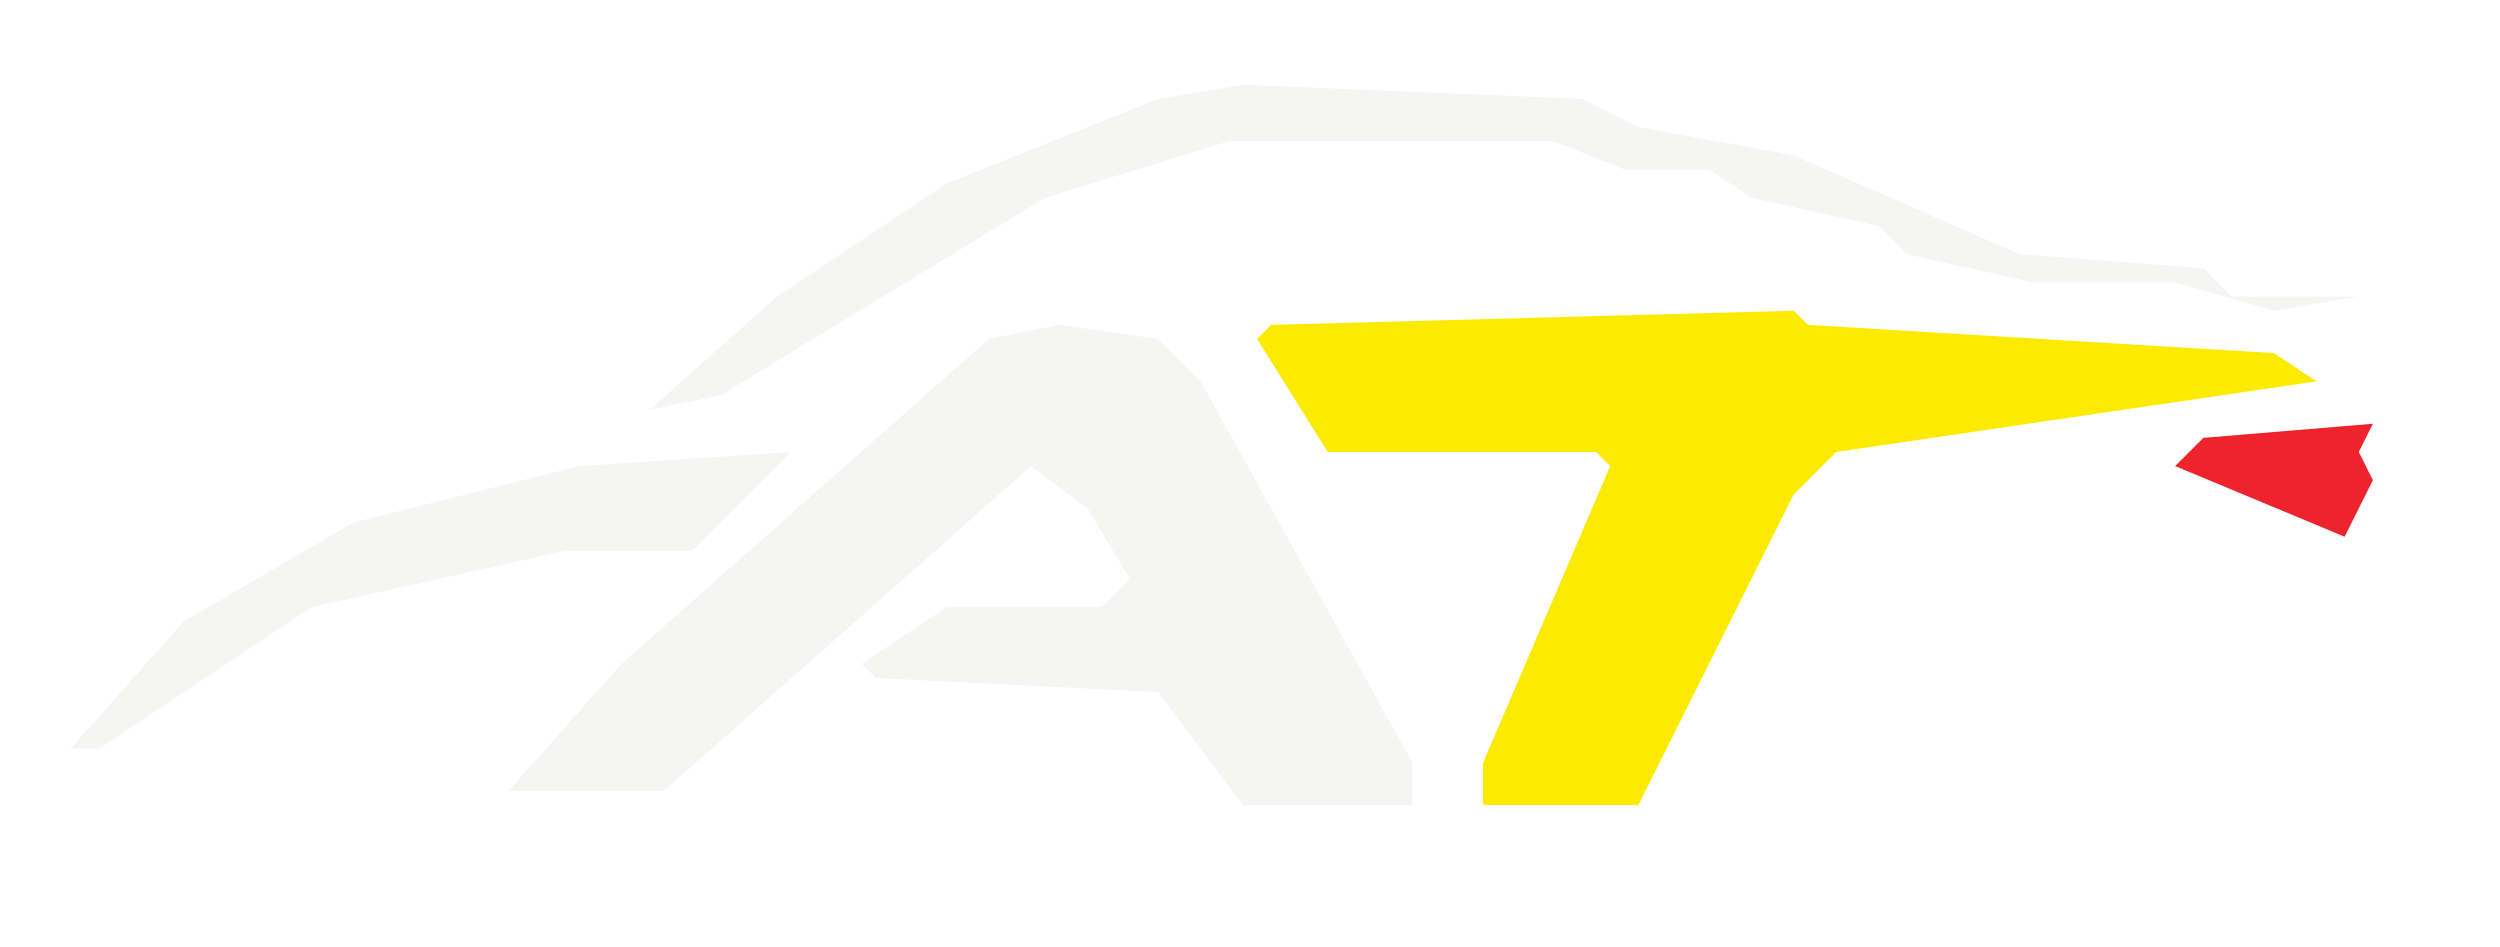
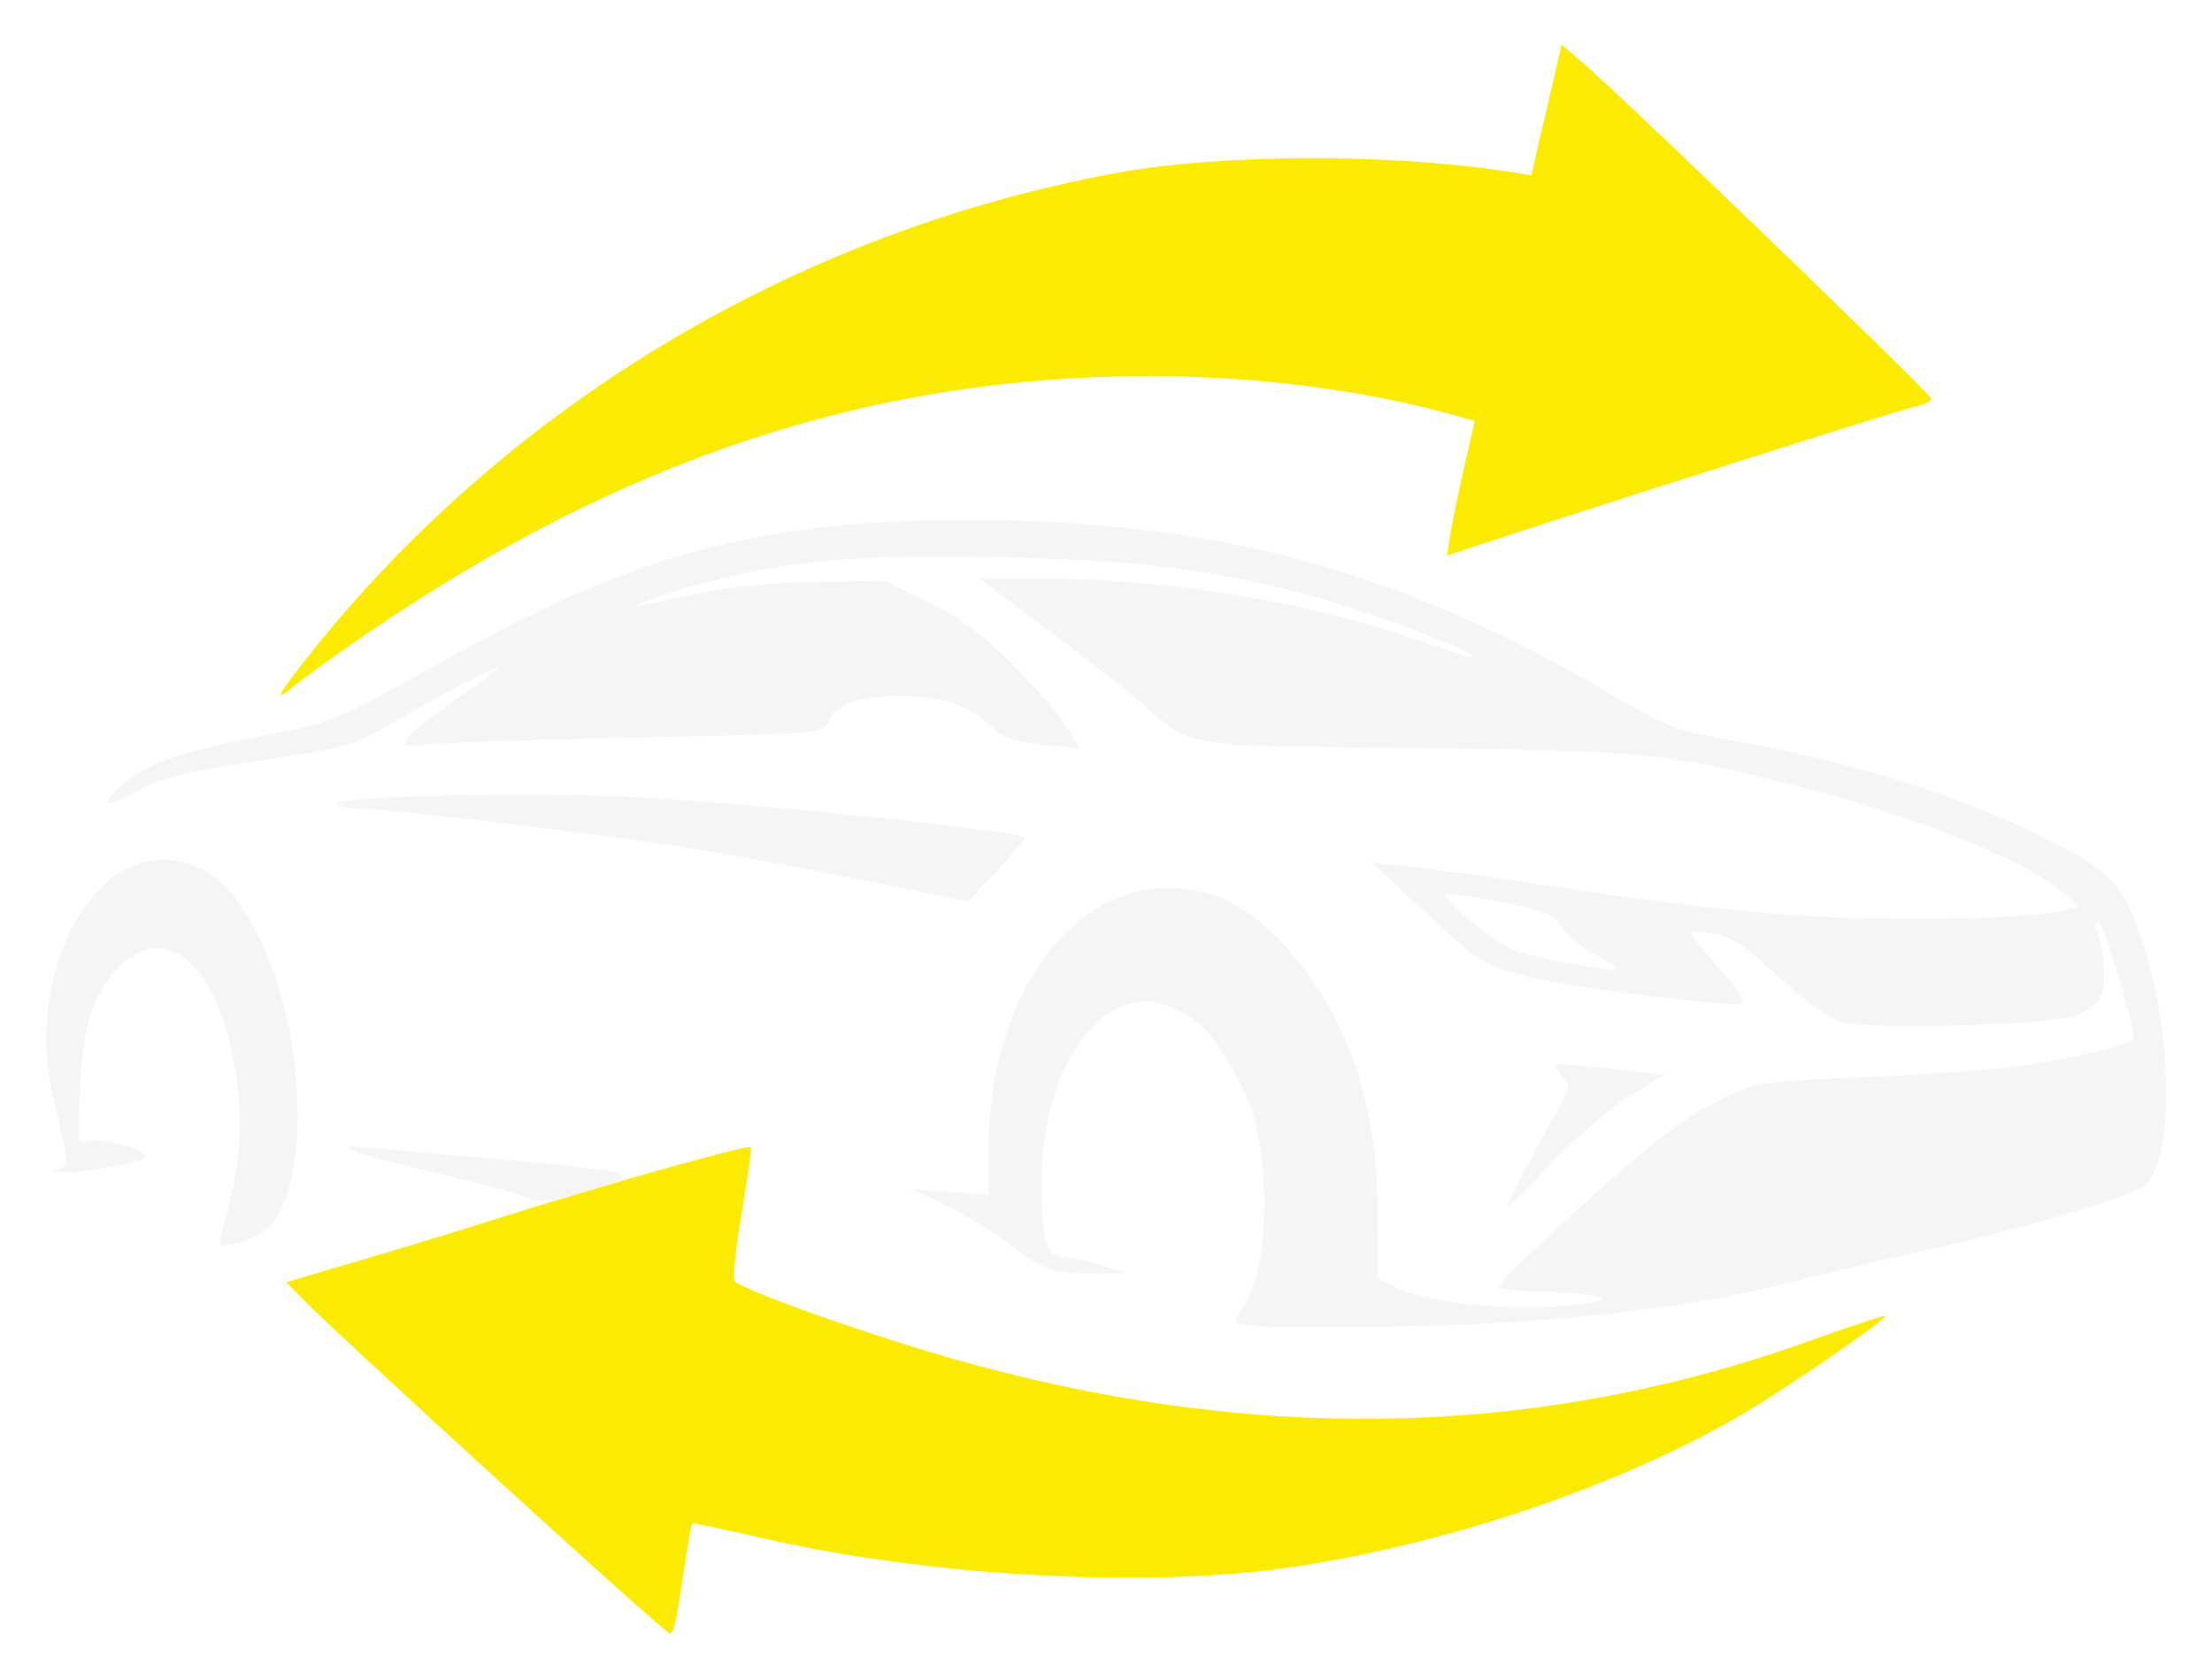
- <svg xmlns="http://www.w3.org/2000/svg" viewBox="0 0 177 67">
-   <path fill="#F5F5F3" fill-rule="evenodd" d="M56 32 L41 33 L25 37 L13 44 L5 53 L7 53 L22 43 L40 39 L49 39ZM100 54 L85 27 L82 24 L75 23 L70 24 L44 47 L36 56 L47 56 L73 33 L77 36 L80 41 L78 43 L67 43 L61 47 L62 48 L82 49 L88 57 L100 57ZM46 29 L51 28 L74 14 L87 10 L110 10 L115 12 L121 12 L124 14 L133 16 L135 18 L144 20 L154 20 L161 22 L167 21 L158 21 L156 19 L143 18 L127 11 L116 9 L112 7 L88 6 L82 7 L67 13 L55 21Z" />
-   <path fill="#FAEB00" fill-rule="evenodd" d="M89 24 L94 32 L113 32 L114 33 L105 54 L105 57 L116 57 L127 35 L130 32 L164 27 L161 25 L128 23 L127 22 L90 23Z" />
-   <path fill="#EF232B" fill-rule="evenodd" d="M154 33 L166 38 L168 34 L167 32 L168 30 L156 31Z" />
+ <svg xmlns="http://www.w3.org/2000/svg" width="394" height="299" viewBox="0 0 394 299" role="img" aria-labelledby="title desc">
+   <path fill="#F5F5F6" fill-rule="evenodd" d="M224.750,236.285 C222.137,236.068 220.000,235.716 220.000,235.502 C220.000,235.289 220.904,233.583 222.008,231.711 C225.587,225.645 226.267,210.810 223.483,199.500 C222.265,194.550 216.862,185.062 213.788,182.475 C212.205,181.143 209.174,179.533 207.053,178.898 C195.965,175.576 185.624,190.525 185.539,210.000 C185.489,221.367 186.274,223.979 189.769,224.077 C191.271,224.119 194.300,224.747 196.500,225.472 L200.500,226.790 194.815,226.895 C187.927,227.022 185.083,226.022 179.629,221.552 C177.331,219.669 172.536,216.708 168.975,214.973 L162.500,211.817 169.250,212.371 L176.000,212.925 176.017,205.212 C176.081,177.137 191.386,156.315 210.509,158.289 C217.696,159.031 222.766,161.869 228.909,168.591 C239.725,180.425 245.275,196.261 245.413,215.679 L245.500,227.858 248.810,229.442 C254.999,232.402 271.006,233.803 281.610,232.313 C285.756,231.730 286.120,231.517 284.000,230.912 C282.625,230.520 278.238,230.155 274.250,230.100 C270.262,230.045 267.000,229.628 267.000,229.174 C267.000,228.243 282.931,213.403 293.418,204.567 C297.223,201.361 303.249,197.374 306.809,195.709 C313.020,192.802 314.043,192.648 332.088,191.895 C342.431,191.463 354.630,190.605 359.197,189.988 C369.849,188.548 380.000,186.023 380.000,184.813 C380.000,182.130 374.537,164.000 373.729,164.000 C373.210,164.000 373.080,164.767 373.440,165.705 C374.831,169.330 375.185,175.786 374.104,177.806 C373.484,178.965 371.294,180.424 369.238,181.050 C363.875,182.682 333.460,183.488 328.456,182.131 C325.716,181.388 321.920,178.738 316.691,173.920 C310.297,168.028 308.242,166.711 304.735,166.257 C299.937,165.634 299.748,165.104 307.465,173.943 C309.907,176.741 310.885,178.538 310.105,178.798 C308.041,179.486 279.990,175.954 272.352,174.044 C263.974,171.949 263.834,171.860 252.909,161.617 L244.500,153.733 251.500,154.406 C255.350,154.776 268.625,156.649 281.000,158.568 C293.375,160.487 311.375,162.538 321.000,163.125 C338.262,164.177 361.758,163.705 367.391,162.191 L370.281,161.415 366.891,158.544 C360.534,153.162 339.530,144.848 320.000,139.982 C296.233,134.062 293.327,133.776 252.000,133.287 C209.123,132.781 212.891,133.417 203.000,125.019 C199.975,122.451 193.639,117.458 188.919,113.925 C184.200,110.391 179.025,106.513 177.419,105.306 L174.500,103.111 184.500,103.056 C206.817,102.934 232.572,107.070 251.903,113.879 C257.997,116.025 262.755,117.412 262.475,116.960 C261.561,115.481 241.504,108.109 231.394,105.536 C214.207,101.162 202.789,99.827 177.972,99.288 C152.739,98.741 140.706,99.818 124.415,104.085 C117.217,105.971 109.678,109.061 116.000,107.534 C127.144,104.843 135.205,103.784 145.549,103.653 L157.597,103.500 165.549,107.425 C171.631,110.427 175.263,113.158 181.000,119.044 C185.125,123.276 189.354,128.217 190.397,130.023 L192.294,133.306 185.667,132.627 C180.461,132.094 178.497,131.406 176.510,129.419 C172.719,125.628 167.825,123.998 160.282,124.015 C152.837,124.031 148.992,125.425 147.576,128.621 C146.675,130.655 145.815,130.724 113.076,131.405 C94.609,131.789 77.753,132.372 75.617,132.701 C69.837,133.590 71.222,131.545 80.983,124.778 C85.567,121.600 89.006,119.000 88.626,119.000 C87.535,119.000 78.714,123.612 70.374,128.543 C63.259,132.749 61.824,133.189 49.123,135.055 C32.739,137.463 28.804,138.445 23.250,141.512 C18.094,144.359 17.716,143.204 22.510,139.252 C26.699,135.800 32.744,133.789 47.455,130.958 C59.618,128.616 59.548,128.646 80.173,117.104 C113.037,98.713 135.804,92.646 172.000,92.632 C216.826,92.615 250.090,101.741 288.512,124.601 C296.039,129.079 298.954,130.212 306.196,131.475 C327.950,135.269 346.610,140.845 361.500,148.003 C376.268,155.101 378.444,157.367 382.148,169.500 C387.256,186.231 386.999,208.015 381.652,211.475 C378.530,213.496 358.482,219.379 344.000,222.525 C337.125,224.018 325.650,226.725 318.500,228.540 C300.674,233.064 277.051,235.769 251.000,236.268 C239.175,236.495 227.363,236.503 224.750,236.285Z M288.000,172.520 C288.000,172.257 286.238,171.142 284.084,170.043 C281.931,168.944 279.258,166.767 278.146,165.204 C276.397,162.749 274.883,162.125 266.973,160.603 C261.941,159.635 257.617,159.050 257.364,159.303 C256.730,159.937 264.842,166.826 268.439,168.709 C270.056,169.555 274.781,170.820 278.939,171.521 C288.566,173.143 288.000,173.081 288.000,172.520Z M39.407,219.861 C42.492,209.428 43.338,201.475 42.267,192.989 C39.734,172.924 29.916,163.219 21.287,172.250 C16.465,177.296 14.821,182.306 14.252,193.690 C13.747,203.808 13.759,203.876 15.945,203.304 C18.277,202.694 26.000,204.809 26.000,206.057 C26.000,206.906 14.525,209.057 10.918,208.884 C9.063,208.795 8.931,208.657 10.350,208.291 C12.369,207.771 12.386,208.024 9.457,195.500 C4.450,174.091 15.730,151.582 30.625,153.261 C37.113,153.993 41.724,158.083 46.191,167.073 C54.641,184.079 55.400,211.706 47.613,218.847 C46.451,219.912 43.972,221.108 42.104,221.504 C38.883,222.186 38.744,222.101 39.407,219.861Z M271.447,208.750 C273.262,205.312 275.908,200.488 277.328,198.029 C279.721,193.887 279.792,193.427 278.295,191.773 C277.406,190.791 276.864,189.836 277.089,189.651 C277.315,189.466 281.742,189.806 286.926,190.407 L296.352,191.500 290.357,195.200 C287.059,197.235 280.900,202.522 276.670,206.950 C272.440,211.377 268.792,215.000 268.564,215.000 C268.335,215.000 269.633,212.188 271.447,208.750Z M93.000,213.090 C92.175,212.623 85.425,210.798 78.000,209.034 C62.228,205.288 58.104,203.784 65.500,204.475 C68.250,204.732 79.050,205.688 89.500,206.598 C113.429,208.684 114.675,209.098 105.392,211.874 C97.709,214.172 95.325,214.406 93.000,213.090Z M156.500,157.340 C147.700,155.536 133.750,152.920 125.500,151.526 C110.527,148.997 69.404,144.033 63.250,144.011 C61.462,144.005 60.000,143.619 60.000,143.154 C60.000,141.775 96.176,141.037 114.000,142.053 C136.905,143.358 181.433,148.020 182.539,149.229 C182.676,149.378 180.473,152.002 177.644,155.060 L172.500,160.619 156.500,157.340Z" />
+   <path fill="#FAEB00" fill-rule="evenodd" d="M89.500,264.431 C73.550,249.869 58.353,235.813 55.729,233.195 L50.959,228.435 64.229,224.528 C71.528,222.380 82.000,219.185 87.500,217.428 C105.813,211.580 133.186,203.853 133.715,204.382 C133.916,204.582 133.190,209.866 132.102,216.123 C131.015,222.380 130.470,227.851 130.892,228.279 C132.427,229.840 152.879,237.167 167.971,241.564 C222.507,257.450 273.973,256.450 323.316,238.546 C330.000,236.120 335.620,234.286 335.804,234.471 C336.240,234.907 319.284,246.604 311.271,251.395 C289.153,264.619 256.910,275.511 228.216,279.451 C202.919,282.924 164.788,280.701 136.000,274.074 C129.125,272.492 123.401,271.289 123.281,271.401 C123.160,271.514 122.551,274.957 121.928,279.053 C120.262,289.996 120.034,291.005 119.231,290.953 C118.829,290.928 105.450,278.993 89.500,264.431Z M50.000,123.664 C50.000,123.288 52.812,119.497 56.249,115.240 C91.585,71.469 142.323,41.358 198.350,30.909 C217.392,27.358 247.286,27.249 269.127,30.651 L272.754,31.216 275.457,19.592 L278.161,7.968 281.975,11.234 C289.297,17.502 344.000,70.252 344.000,71.043 C344.000,71.482 342.538,72.155 340.750,72.538 C338.154,73.094 281.184,91.190 262.121,97.514 L257.741,98.967 258.329,95.233 C258.653,93.180 259.763,87.789 260.797,83.252 L262.677,75.005 259.089,73.992 C243.163,69.496 223.758,67.000 204.737,67.000 C155.602,67.000 111.069,81.647 65.500,112.797 C59.450,116.932 53.487,121.223 52.250,122.332 C51.013,123.441 50.000,124.041 50.000,123.664Z" />
</svg>
